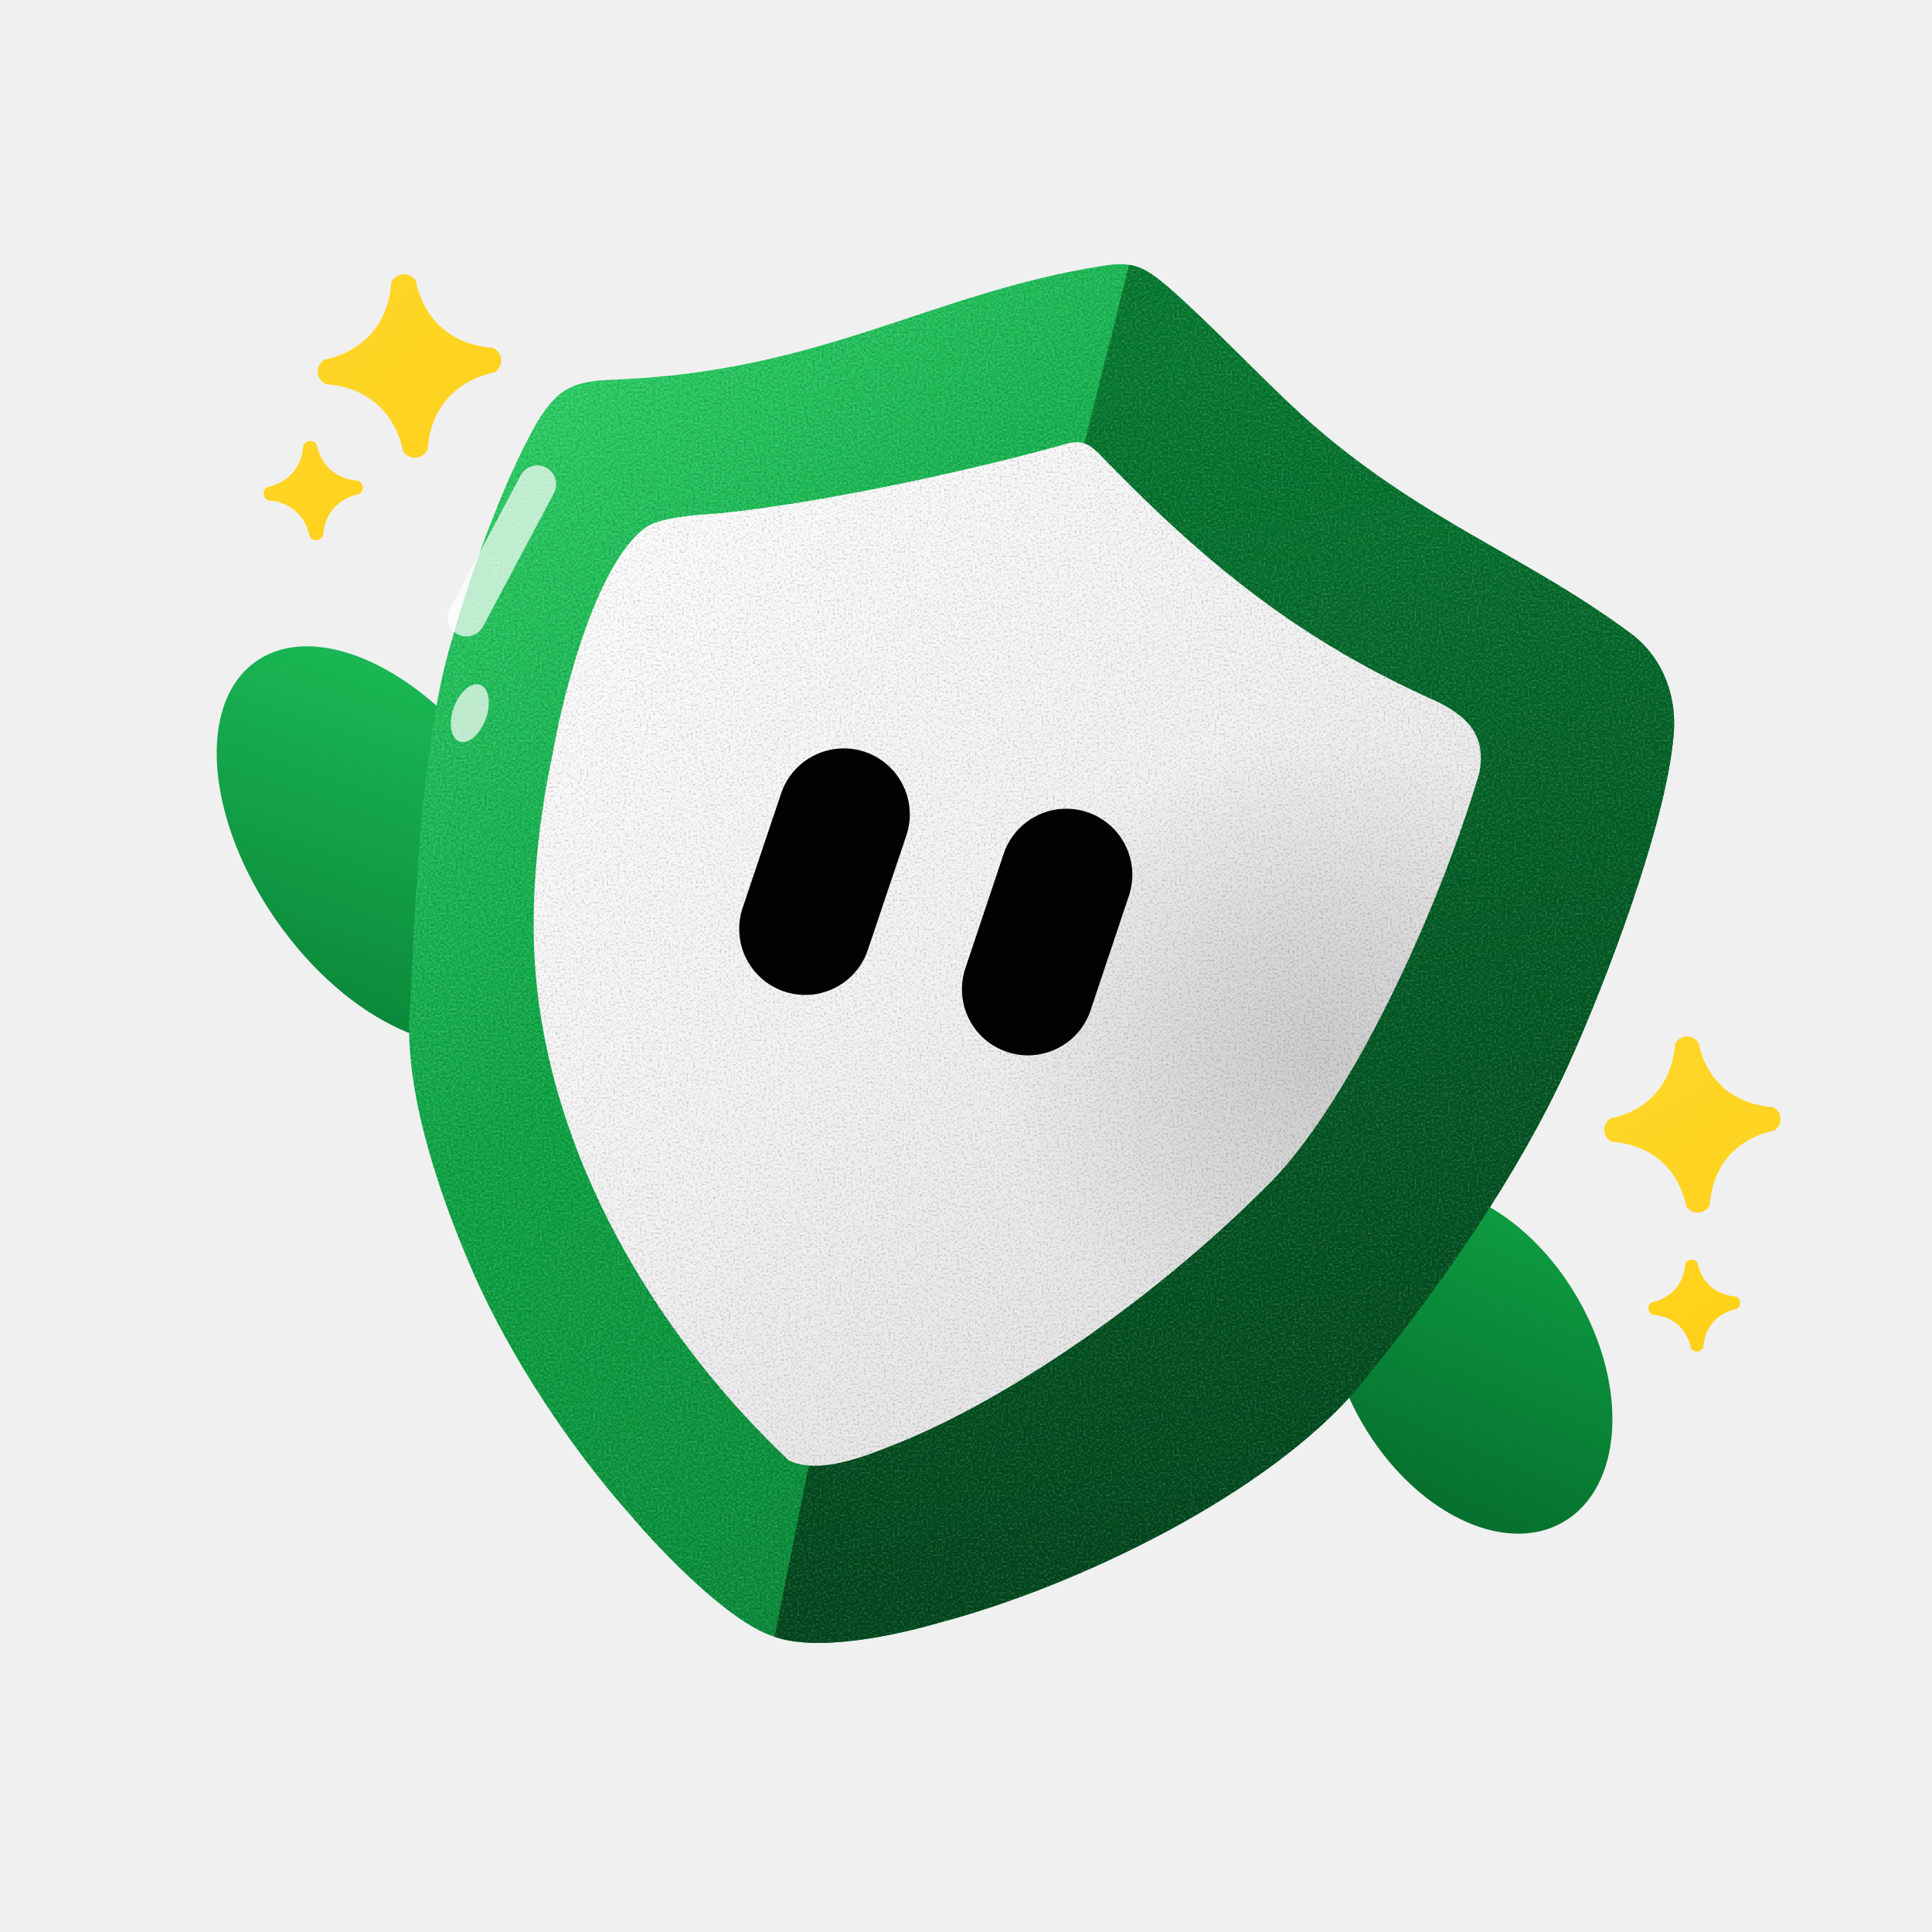
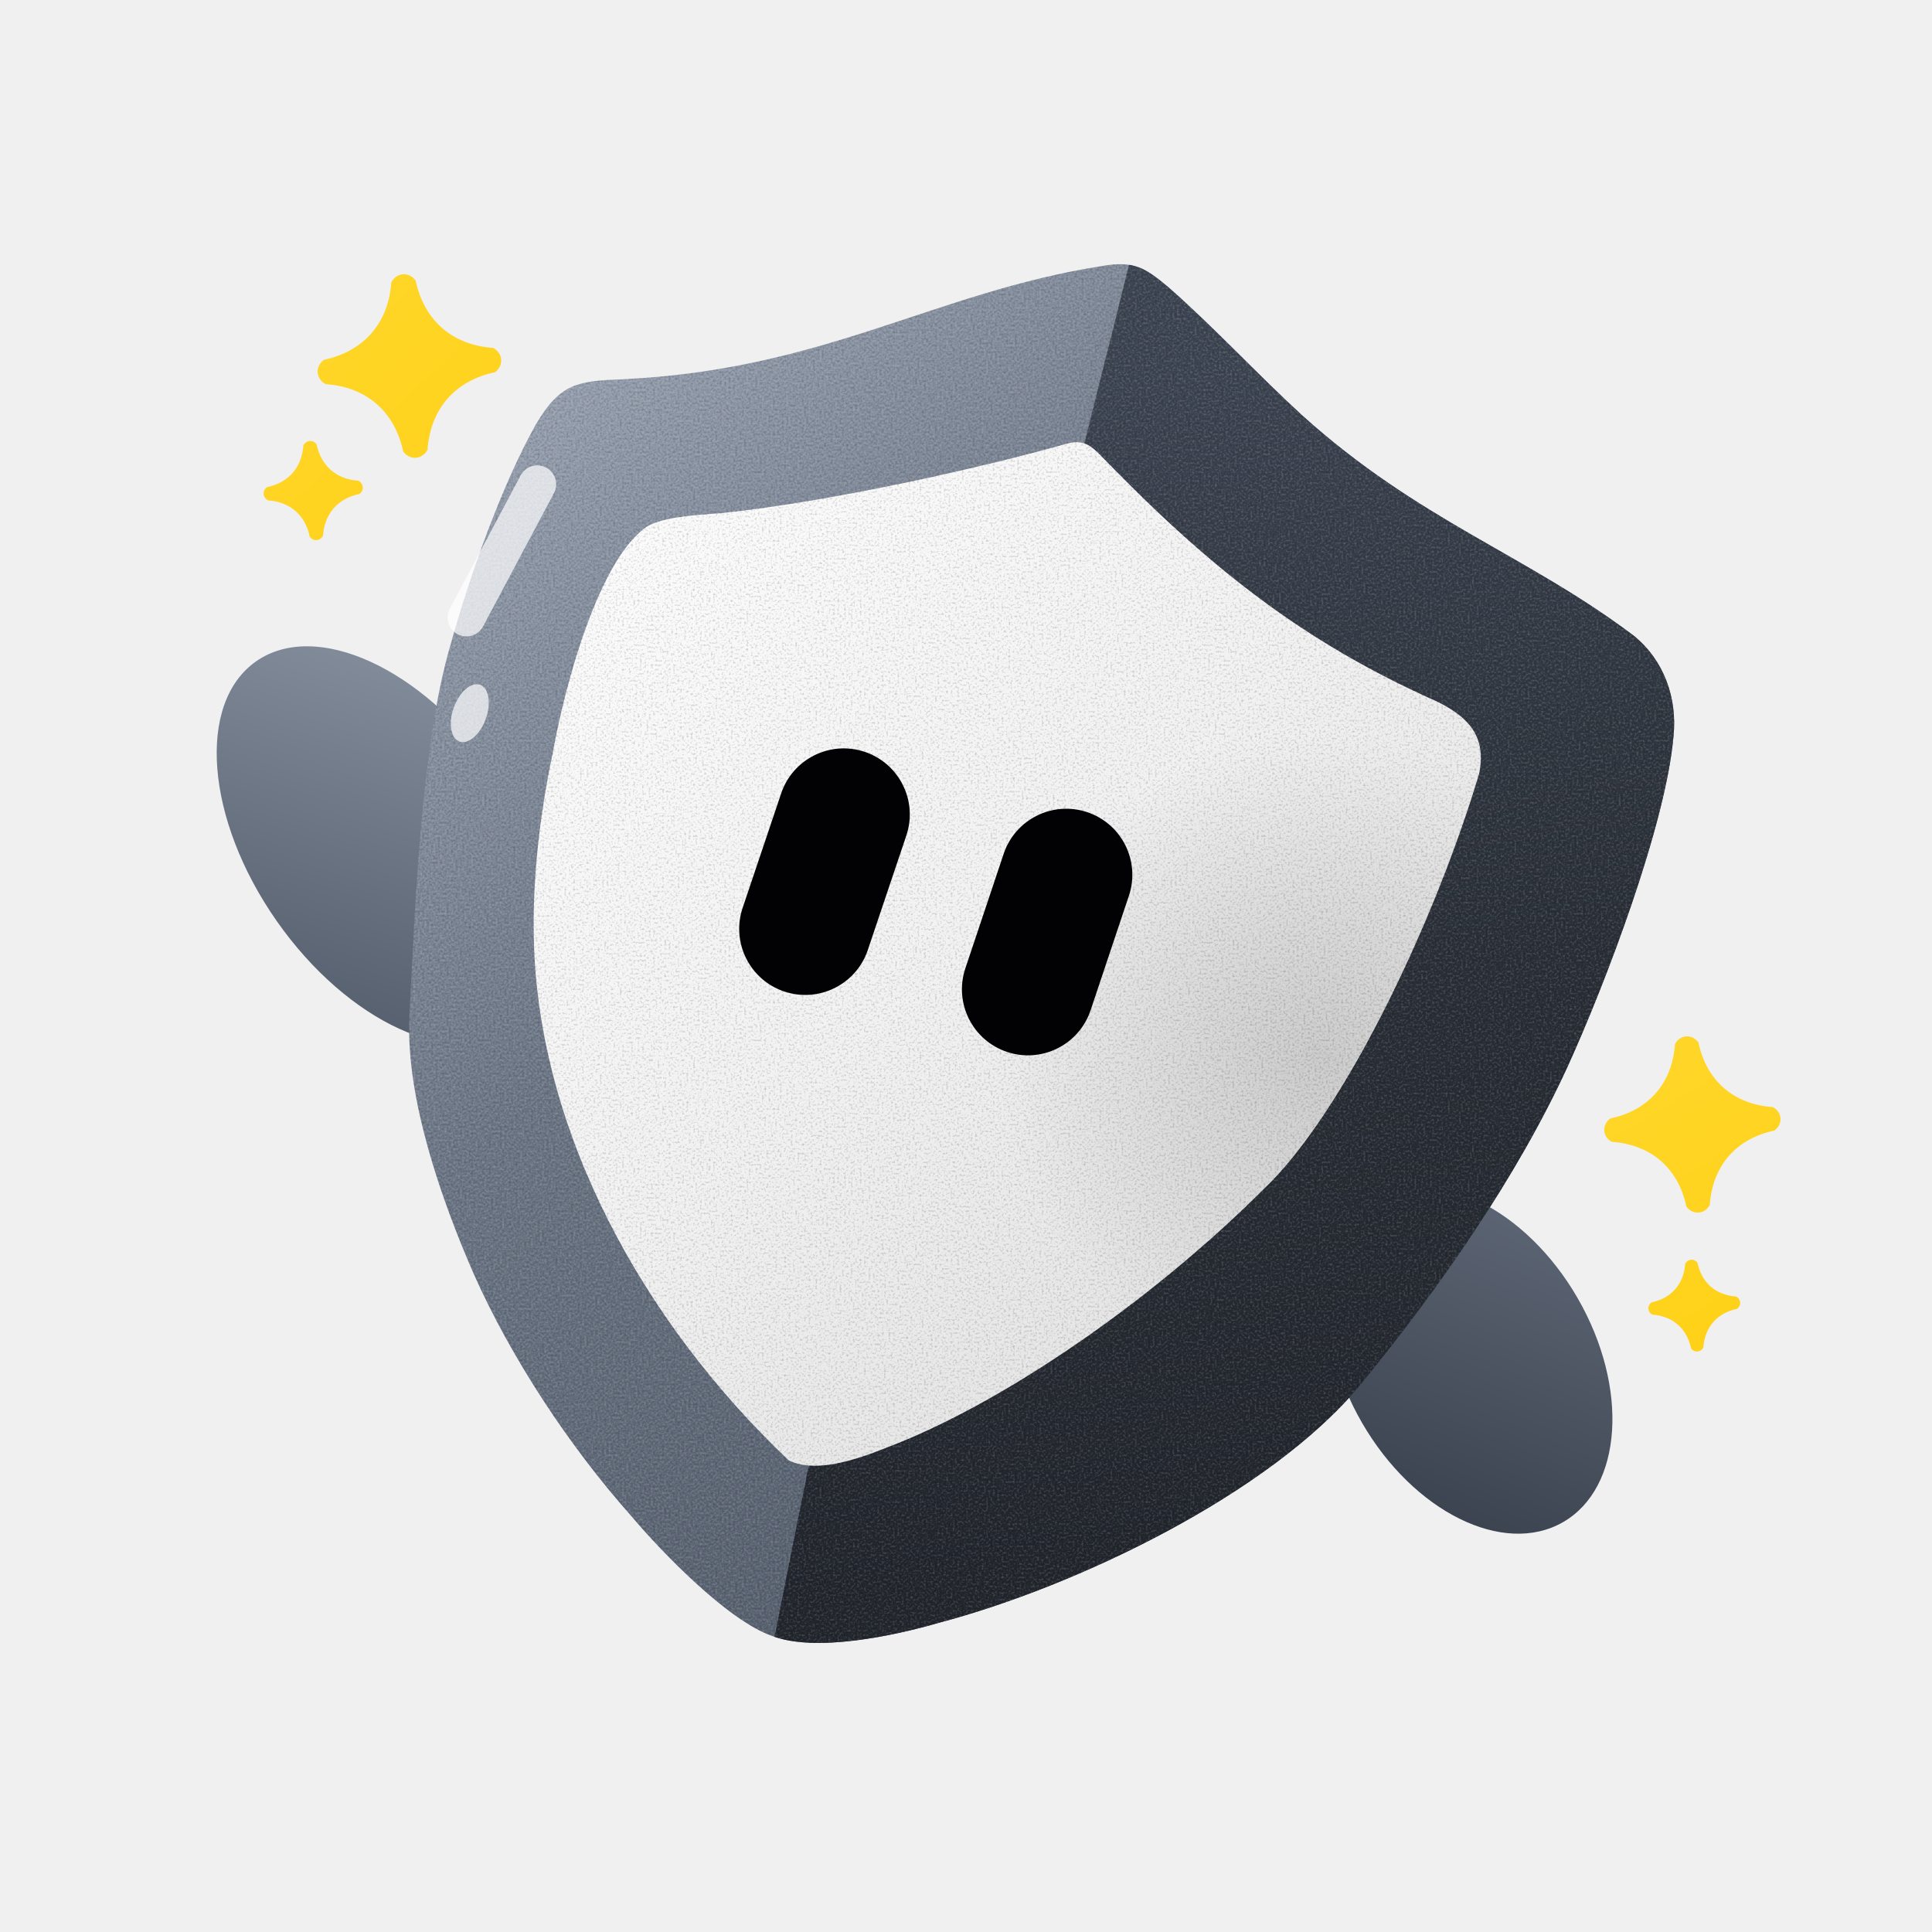
<svg xmlns="http://www.w3.org/2000/svg" viewBox="0 0 1024 1024" class="pj-escudo">
  <defs>
    <linearGradient id="sc-base" gradientUnits="userSpaceOnUse" x1="250" y1="200" x2="700" y2="760">
-       <stop offset="0" stop-color="#2FD068" />
-       <stop offset="0.45" stop-color="#0EA344" />
-       <stop offset="1" stop-color="#098336" />
+       <stop offset="0" stop-color="#9AA3B2" />
+       <stop offset="0.45" stop-color="#6B7584" />
+       <stop offset="1" stop-color="#525B69" />
    </linearGradient>
    <linearGradient id="sc-facet" gradientUnits="userSpaceOnUse" x1="620" y1="200" x2="720" y2="800">
-       <stop offset="0" stop-color="#077831" />
-       <stop offset="0.55" stop-color="#045A25" />
-       <stop offset="1" stop-color="#03481E" />
+       <stop offset="0" stop-color="#3D4552" />
+       <stop offset="0.55" stop-color="#2A2F37" />
+       <stop offset="1" stop-color="#22262D" />
    </linearGradient>
    <linearGradient id="sc-panel" gradientUnits="userSpaceOnUse" x1="320" y1="290" x2="690" y2="720">
      <stop offset="0" stop-color="#FBFBFB" />
      <stop offset="0.5" stop-color="#F1F1F1" />
      <stop offset="1" stop-color="#E0E0E0" />
    </linearGradient>
    <radialGradient id="sc-panel-fold" gradientUnits="userSpaceOnUse" cx="700" cy="560" r="170">
      <stop offset="0" stop-color="#BDBDBD" stop-opacity="0.7" />
      <stop offset="1" stop-color="#BDBDBD" stop-opacity="0" />
    </radialGradient>
    <linearGradient id="sc-arm" gradientUnits="userSpaceOnUse" x1="130" y1="340" x2="290" y2="560">
-       <stop offset="0" stop-color="#1EC25A" />
-       <stop offset="1" stop-color="#077C33" />
+       <stop offset="0" stop-color="#8A94A3" />
+       <stop offset="1" stop-color="#4B5563" />
    </linearGradient>
    <linearGradient id="sc-arm-back" gradientUnits="userSpaceOnUse" x1="720" y1="640" x2="850" y2="810">
-       <stop offset="0" stop-color="#0EA143" />
-       <stop offset="1" stop-color="#05662A" />
+       <stop offset="0" stop-color="#5F6877" />
+       <stop offset="1" stop-color="#363D49" />
    </linearGradient>
    <linearGradient id="sc-star" gradientUnits="userSpaceOnUse" x1="140" y1="150" x2="270" y2="290">
      <stop offset="0" stop-color="#FFD72B" />
      <stop offset="1" stop-color="#FFD118" />
    </linearGradient>
    <linearGradient id="sc-star-r" gradientUnits="userSpaceOnUse" x1="845" y1="550" x2="935" y2="700">
      <stop offset="0" stop-color="#FFD72B" />
      <stop offset="1" stop-color="#FFD118" />
    </linearGradient>
    <clipPath id="sc-clip-body">
      <path d="M217 539 C220 481 223 395 239 341 C249 305 266 257 284 225 C297 203 306 202 330 201 C437 196 495 155 584 141 C601 138 607 142 619 152 C643 173 666 198 690 220 C752 276 809 294 866 337 C882 350 889 370 887 390 C883 437 851 521 831 565 C804 624 762 684 721 734 C673 792 570 841 498 860 C474 867 432 876 409 867 C386 859 351 823 335 804 C302 767 271 720 251 675 C234 636 215 582 217 539 Z" />
    </clipPath>
    <clipPath id="sc-clip-panel">
      <path d="M293 399 C300 360 318 296 343 279 C352 274 368 273 382 272 C440 266 520 248 566 235 C574 233 578 236 583 241 C640 300 690 340 762 372 C778 380 788 390 784 410 C760 490 712 590 670 630 C610 690 530 745 468 768 C448 776 430 780 418 774 C340 700 286 600 283 500 C282 467 286 432 293 399 Z" />
    </clipPath>
    <filter id="sc-grain" x="0" y="0" width="1" height="1" color-interpolation-filters="sRGB">
      <feTurbulence type="fractalNoise" baseFrequency="0.85" numOctaves="2" seed="11" stitchTiles="stitch" result="n" />
      <feColorMatrix in="n" result="d" values="0 0 0 0 0  0 0 0 0 0  0 0 0 0 0  1.5 0 0 0 -0.75" />
      <feColorMatrix in="n" result="w" values="0 0 0 0 1  0 0 0 0 1  0 0 0 0 1  -1.5 0 0 0 0.75" />
      <feMerge>
        <feMergeNode in="d" />
        <feMergeNode in="w" />
      </feMerge>
    </filter>
    <style>@media (max-width: 24px) { .pj-grain { display: none; } }</style>
  </defs>
  <g id="decorations-back">
    <g id="sparkle-back">
      <path fill="url(#sc-star)" d="M207.4 149.6 C210.3 144.3 216.8 143.9 220.3 148.7 C224.8 169.9 239.8 182.9 261.4 184.4 C266.7 187.3 267.1 193.8 262.3 197.3 C241.1 201.8 228.1 216.8 226.6 238.4 C223.7 243.7 217.2 244.1 213.7 239.3 C209.2 218.1 194.2 205.1 172.6 203.6 C167.3 200.7 166.9 194.2 171.7 190.7 C192.9 186.2 205.9 171.2 207.4 149.6 Z" />
    </g>
    <g id="sparkle-back-small">
      <path fill="url(#sc-star)" d="M160.8 236.0 C162.4 233.2 165.9 232.9 167.8 235.5 C170.2 247.0 178.3 254.0 190.0 254.8 C192.8 256.4 193.1 259.9 190.5 261.8 C179.0 264.2 172.0 272.3 171.2 284.0 C169.6 286.8 166.1 287.1 164.2 284.5 C161.8 273.0 153.7 266.0 142.0 265.2 C139.2 263.6 138.9 260.1 141.5 258.2 C153.0 255.8 160.0 247.7 160.8 236.0 Z" />
    </g>
  </g>
  <g id="character">
    <g id="character-body">
      <g id="arm-right">
        <ellipse fill="url(#sc-arm-back)" cx="779" cy="721" rx="99" ry="66" transform="rotate(60 779 721)" />
      </g>
      <g id="arm-left">
        <ellipse fill="url(#sc-arm)" cx="204" cy="448" rx="119" ry="70" transform="rotate(55 204 448)" />
      </g>
      <path id="body-shape" fill="url(#sc-base)" d="M217 539 C220 481 223 395 239 341 C249 305 266 257 284 225 C297 203 306 202 330 201 C437 196 495 155 584 141 C601 138 607 142 619 152 C643 173 666 198 690 220 C752 276 809 294 866 337 C882 350 889 370 887 390 C883 437 851 521 831 565 C804 624 762 684 721 734 C673 792 570 841 498 860 C474 867 432 876 409 867 C386 859 351 823 335 804 C302 767 271 720 251 675 C234 636 215 582 217 539 Z" />
      <g id="body-shade" clip-path="url(#sc-clip-body)">
        <path fill="url(#sc-facet)" d="M606 110 L574 238 L428 780 L404 900 L940 900 L940 110 Z" />
      </g>
      <path id="panel" fill="url(#sc-panel)" d="M293 399 C300 360 318 296 343 279 C352 274 368 273 382 272 C440 266 520 248 566 235 C574 233 578 236 583 241 C640 300 690 340 762 372 C778 380 788 390 784 410 C760 490 712 590 670 630 C610 690 530 745 468 768 C448 776 430 780 418 774 C340 700 286 600 283 500 C282 467 286 432 293 399 Z" />
      <circle id="panel-fold" cx="700" cy="560" r="170" fill="url(#sc-panel-fold)" clip-path="url(#sc-clip-panel)" />
    </g>
    <rect class="pj-grain" x="0" y="0" width="1024" height="1024" fill="#808080" clip-path="url(#sc-clip-body)" filter="url(#sc-grain)" opacity="0.32" />
    <g id="character-details">
      <rect id="highlight-arc" fill="#FFFFFF" fill-opacity="0.7" x="-50" y="-10" width="100" height="20" rx="10" transform="translate(266 292) rotate(-62)" />
      <ellipse id="highlight-dot" fill="#FFFFFF" fill-opacity="0.7" cx="249" cy="378" rx="9" ry="16" transform="rotate(20 249 378)" />
    </g>
    <g id="eyes">
      <g id="eyes-state">
        <g id="eye-left" transform="translate(437 462) rotate(18.6)">
          <rect class="eye" x="-35" y="-67" width="70" height="134" rx="35" fill="#020204" />
        </g>
        <g id="eye-right" transform="translate(555 494) rotate(18.5)">
          <rect class="eye" x="-35" y="-67" width="70" height="134" rx="35" fill="#020204" />
        </g>
      </g>
    </g>
  </g>
  <g id="decorations-front">
    <g id="sparkle-front">
      <path fill="url(#sc-star-r)" d="M887.8 553.3 C890.5 548.3 896.8 547.9 900.2 552.5 C904.5 572.9 918.9 585.3 939.7 586.8 C944.7 589.5 945.1 595.8 940.5 599.2 C920.1 603.5 907.7 617.9 906.2 638.7 C903.5 643.7 897.2 644.1 893.8 639.5 C889.5 619.1 875.1 606.7 854.3 605.2 C849.3 602.5 848.9 596.2 853.5 592.8 C873.9 588.5 886.3 574.1 887.8 553.3 Z" />
    </g>
    <g id="sparkle-front-small">
      <path fill="url(#sc-star-r)" d="M893.2 669.8 C894.6 667.2 897.9 666.9 899.7 669.3 C901.9 679.9 909.4 686.4 920.2 687.2 C922.8 688.6 923.1 691.9 920.7 693.7 C910.1 695.9 903.6 703.4 902.8 714.2 C901.4 716.8 898.1 717.1 896.3 714.7 C894.1 704.1 886.6 697.6 875.8 696.8 C873.2 695.4 872.9 692.1 875.3 690.3 C885.9 688.1 892.4 680.6 893.2 669.8 Z" />
    </g>
  </g>
</svg>
